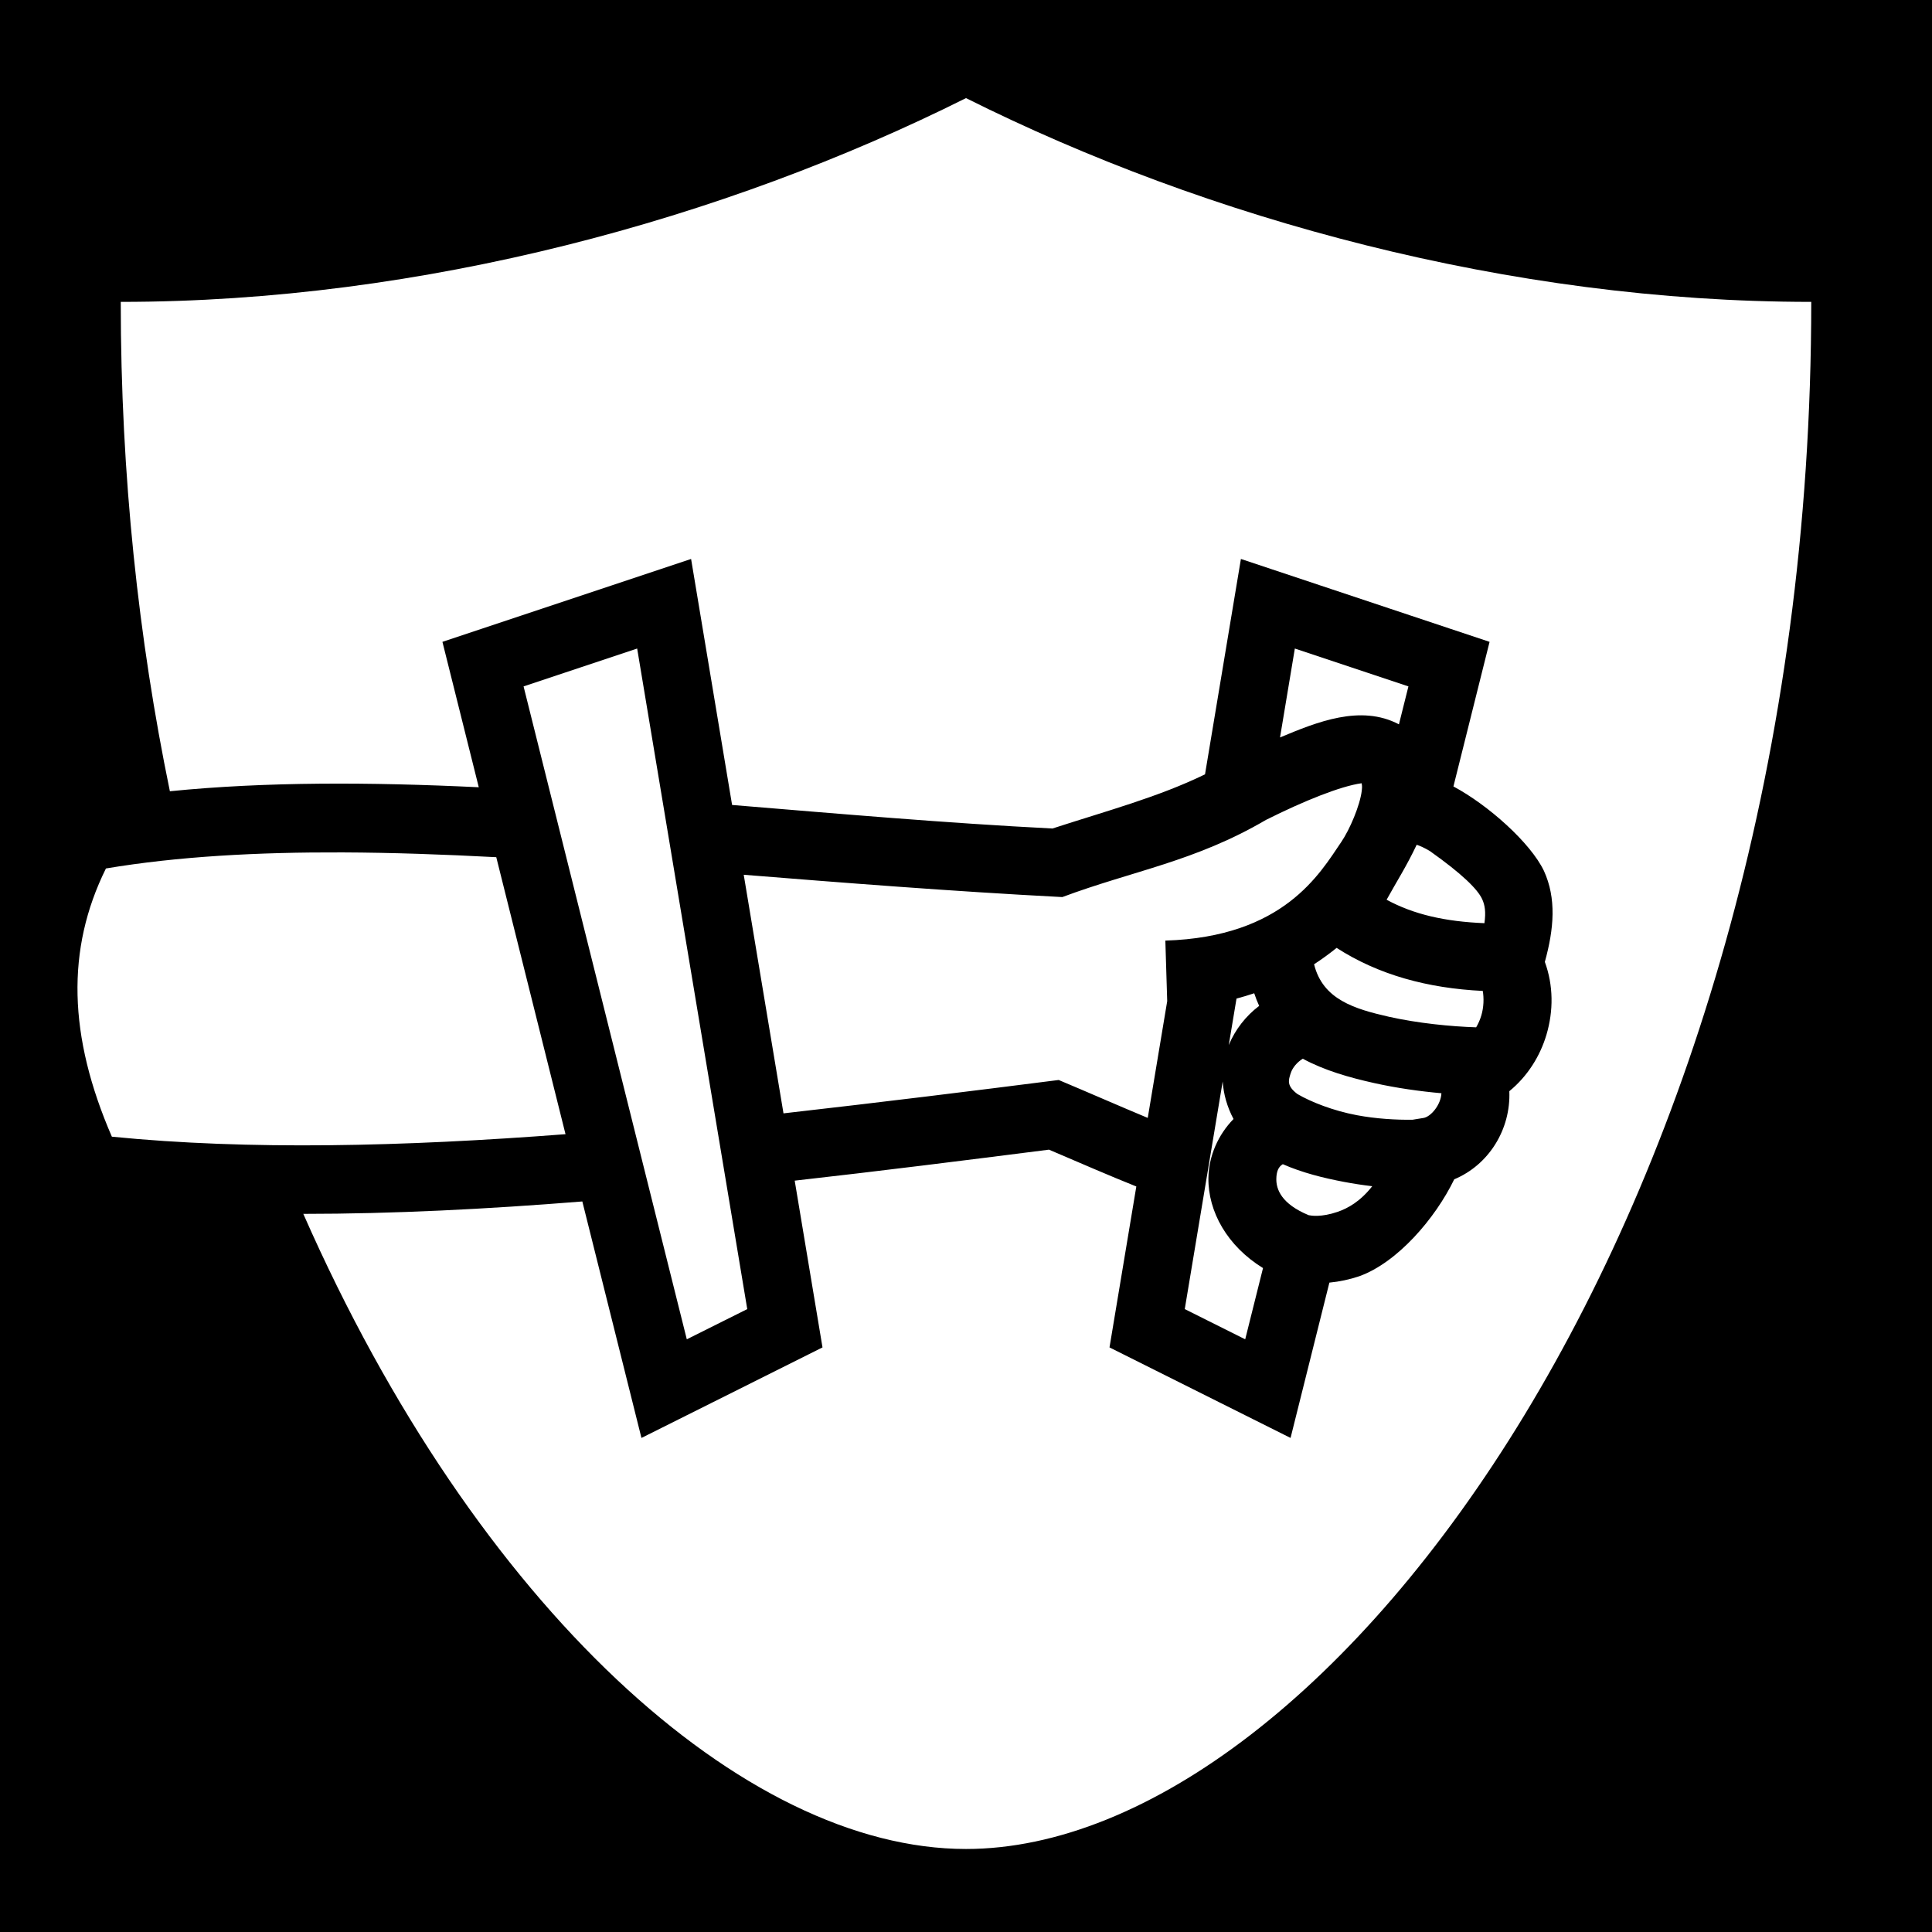
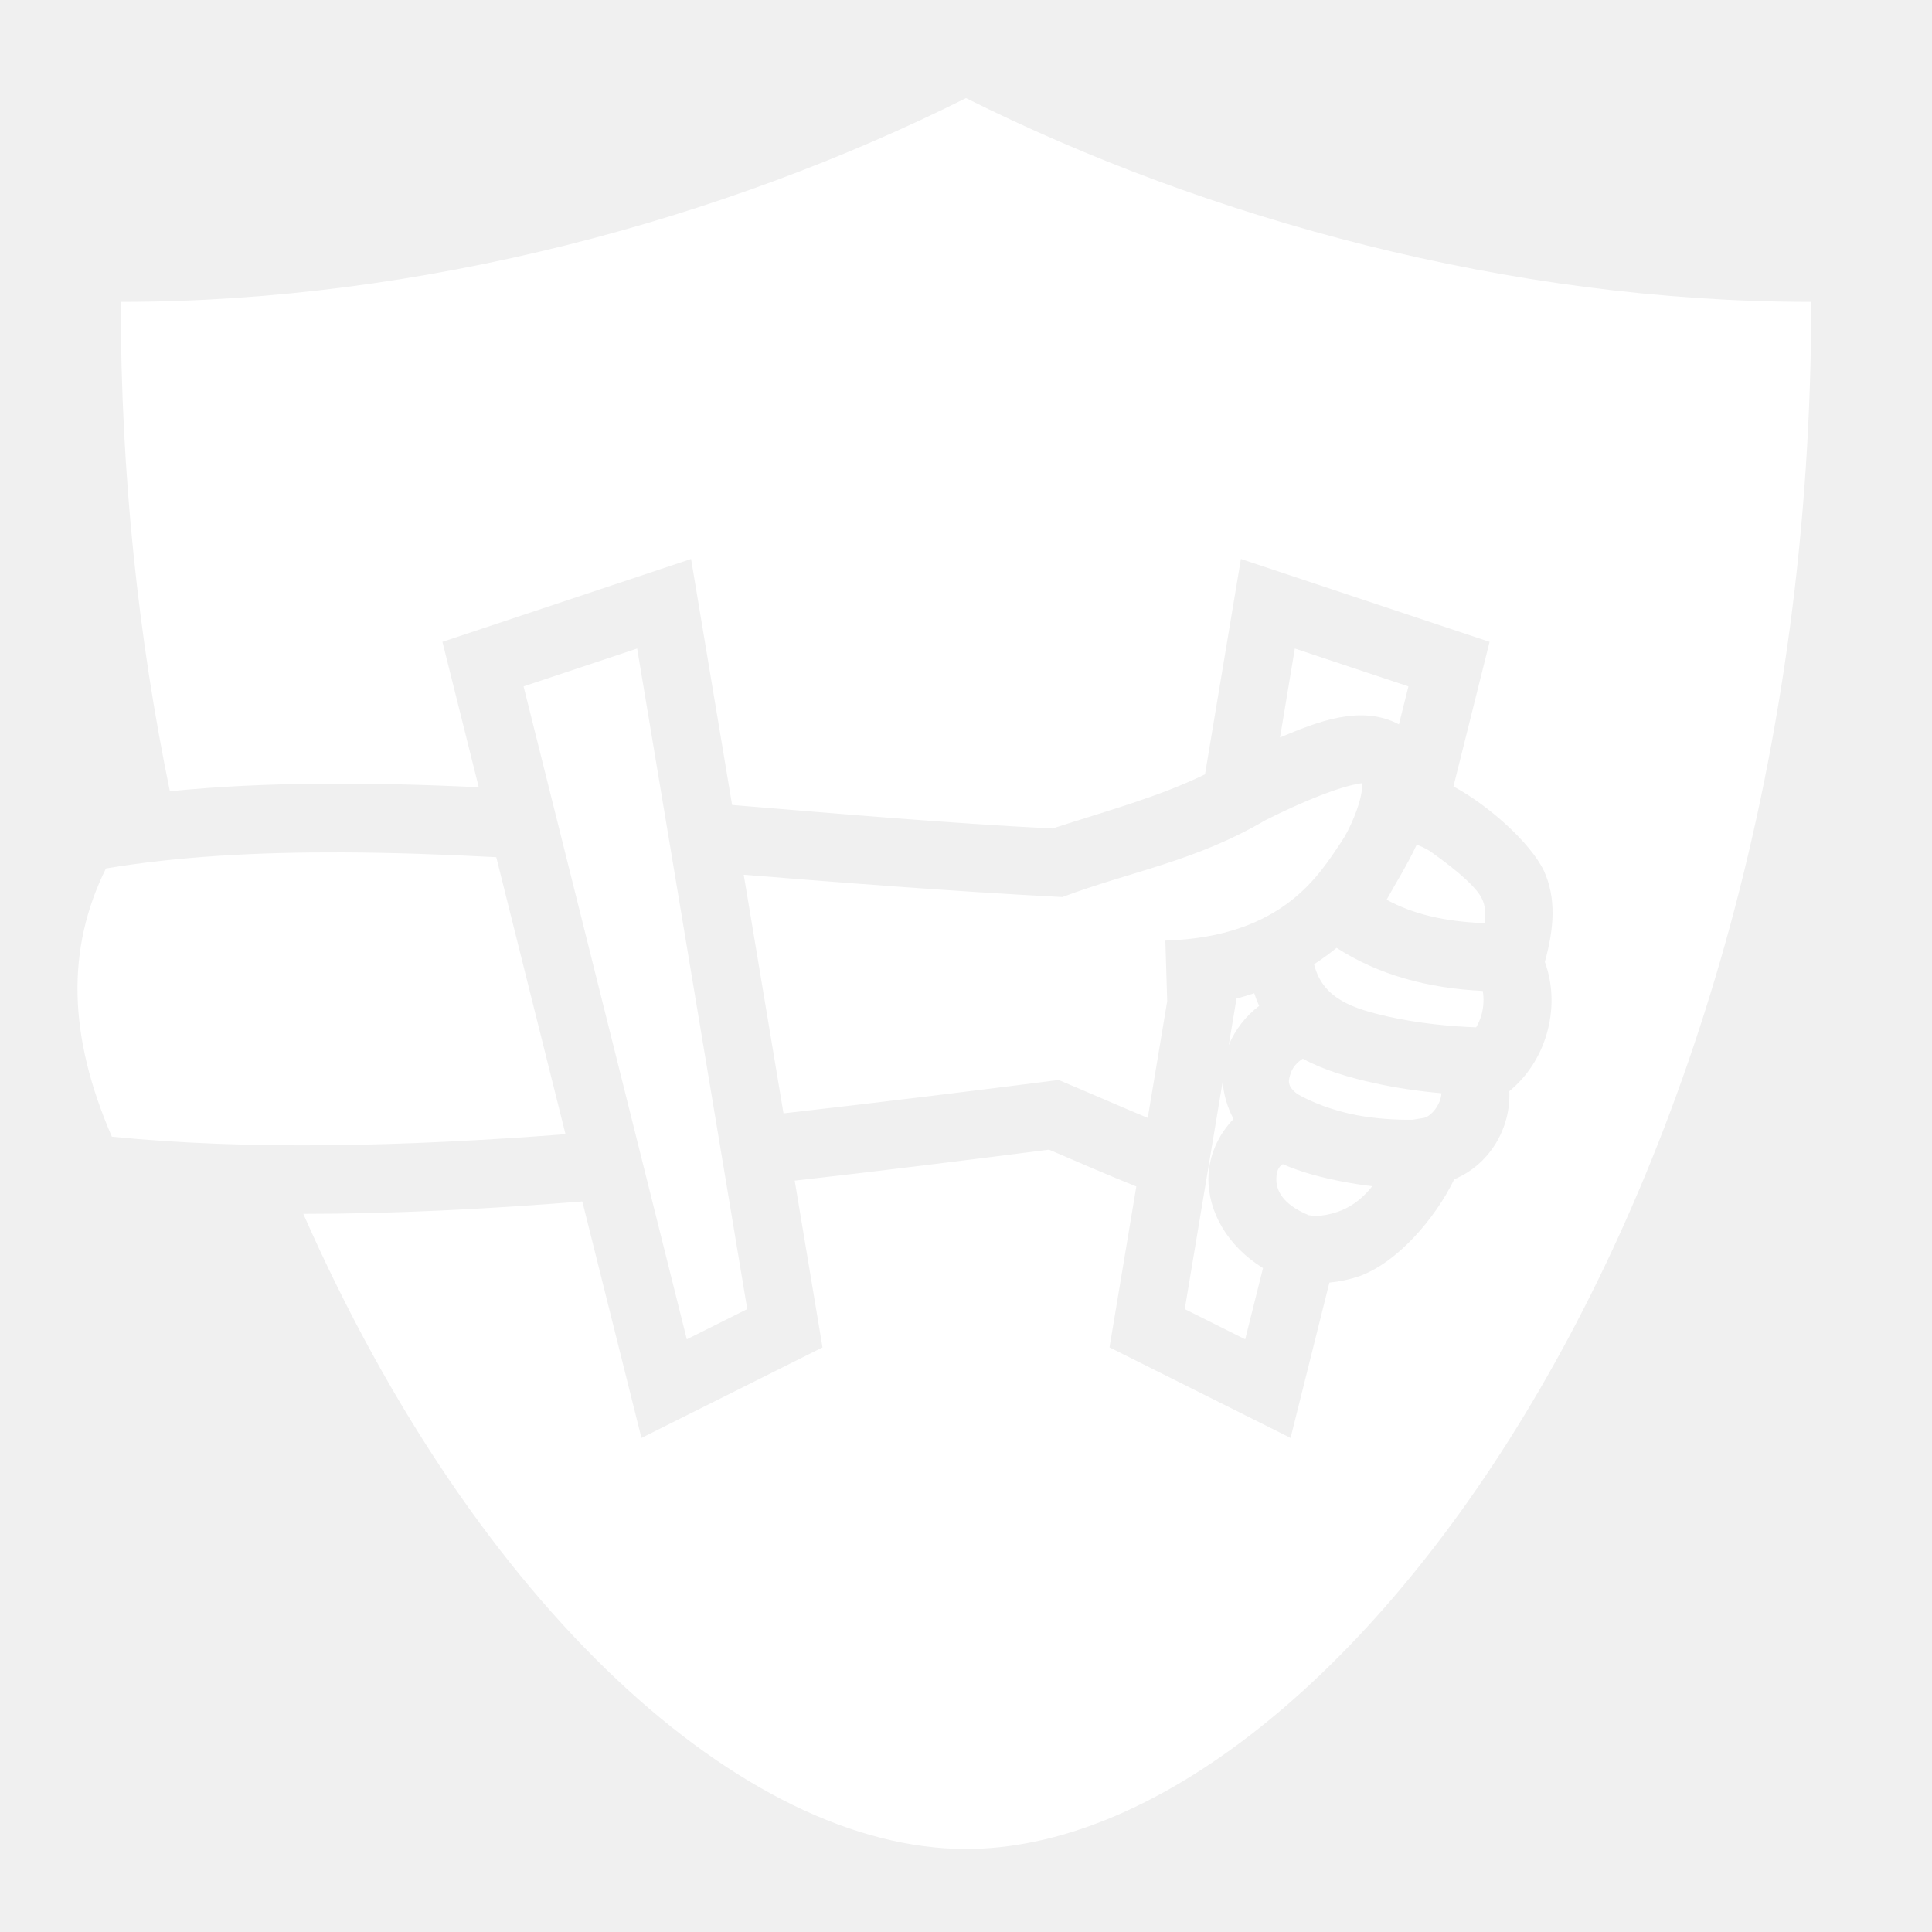
<svg xmlns="http://www.w3.org/2000/svg" viewBox="0 0 512 512" style="height: 512px; width: 512px;">
-   <path d="M0 0h512v512H0z" fill="#000" fill-opacity="1" />
  <g class="" transform="translate(0,0)" style="">
    <path d="M256 26C192 58 112 80 32 80c0 46.047 4.726 89.503 13.02 129.69 25.495-2.558 53.13-2.433 81.86-1.06l-7.61-30.446-2.022-8.086 65.898-21.967 10.866 65.194c28.32 2.336 56.907 4.82 84.9 6.238 14.357-4.67 28.073-8.33 40.43-14.36l7.78-46.682 1.732-10.39 65.898 21.968-9.578 38.316c9.207 4.926 20.403 14.91 23.97 22.346 3.352 7.302 2.696 15.333.256 24.154 2.27 6.21 2.31 12.947.43 19.287-1.65 5.57-4.95 10.974-9.844 14.974.41 10.106-5.414 19.52-14.597 23.353-5.045 10.42-15.085 22.05-25.146 25.678a35.325 35.325 0 0 1-7.943 1.7l-10.29 41.16-47.98-23.99 7.107-42.647c-7.178-2.867-14.753-6.176-23.147-9.758-22.506 2.868-45.05 5.7-67.385 8.213l7.366 44.193-47.98 23.99-15.668-62.668c-25.372 2.034-50.16 3.29-73.943 3.288C126.423 426.23 197.21 490 256 490c96 0 224-170 224-410-80 0-160-22-224-54zm-87.146 145.87-30.102 10.034 43.258 173.028 16.02-8.008-29.176-175.055zm174.292 0-3.927 23.562c9.757-4.082 21.374-8.826 31.514-3.473l2.514-10.058-30.102-10.033zm17.692 35.696c-5.508.754-15.244 4.655-25.35 9.72-18.843 11.052-35.297 13.47-53.963 20.448-29.314-1.518-59.264-3.89-84.43-5.912l10.538 63.23c25.773-2.928 50.59-5.99 72.93-8.845 8.035 3.372 16.415 7.06 23.603 10.05l5.156-30.943-.492-16.046c31.396-.965 40.955-17.8 46.625-26.14 2.25-3.306 4.94-9.64 5.424-13.554.162-1.32.03-1.567-.042-2.008zm14.598 16.305c-2.703 5.724-5.283 9.687-7.97 14.567 7.198 3.907 15.487 5.786 25.923 6.215.426-2.995.116-4.813-.605-6.382-1.195-2.604-5.27-6.648-13.826-12.715-1.51-.91-2.674-1.404-3.524-1.684zm-284.63 2.026c-22.55-.09-43.69 1.063-62.732 4.256-10.604 21.43-9.975 44.448 1.57 71.08 36.332 3.616 77.178 2.643 120.223-.662l-18.35-73.406c-13.955-.738-27.575-1.215-40.71-1.268zm263.41 25.303a71.374 71.374 0 0 1-5.972 4.34c2.293 9.34 10.7 11.83 19.822 13.91 7.76 1.73 16.358 2.576 23.13 2.802a14.133 14.133 0 0 0 1.376-3.166c.653-2.202.702-4.555.38-6.48-14.655-.713-27.626-4.258-38.737-11.407zm-21.835 12.025a73.26 73.26 0 0 1-4.694 1.41l-2.053 12.32a25.18 25.18 0 0 1 8.056-10.383 31.58 31.58 0 0 1-1.31-3.347zm12.872 17.345c-1.468.894-2.713 2.34-3.195 3.817-.638 1.953-1.09 3.368 1.755 5.533 3.645 2.138 9.51 4.437 15.745 5.613 5.123.967 10.54 1.276 14.804 1.205l2.876-.467c1.974-.318 4.624-3.515 4.752-6.553-5.69-.506-11.804-1.355-17.836-2.7-6.592-1.47-13.14-3.327-18.9-6.447zm-21.23 6.04-10.05 60.314 16.018 8.008 4.72-18.88c-9.425-5.795-14.6-14.962-14.468-23.888.085-5.812 2.58-11.444 6.653-15.617-1.686-3.174-2.65-6.586-2.872-9.936zm15.933 21.91c-1.2.71-1.687 2-1.715 3.908-.04 2.678 1.262 6.588 8.574 9.61.664.133 3.335.59 7.618-.87 2.824-.963 6.072-2.797 9.226-6.81a108.078 108.078 0 0 1-7.44-1.137c-5.542-1.045-11.13-2.444-16.263-4.7z" fill="#fff" fill-opacity="1" />
  </g>
</svg>
